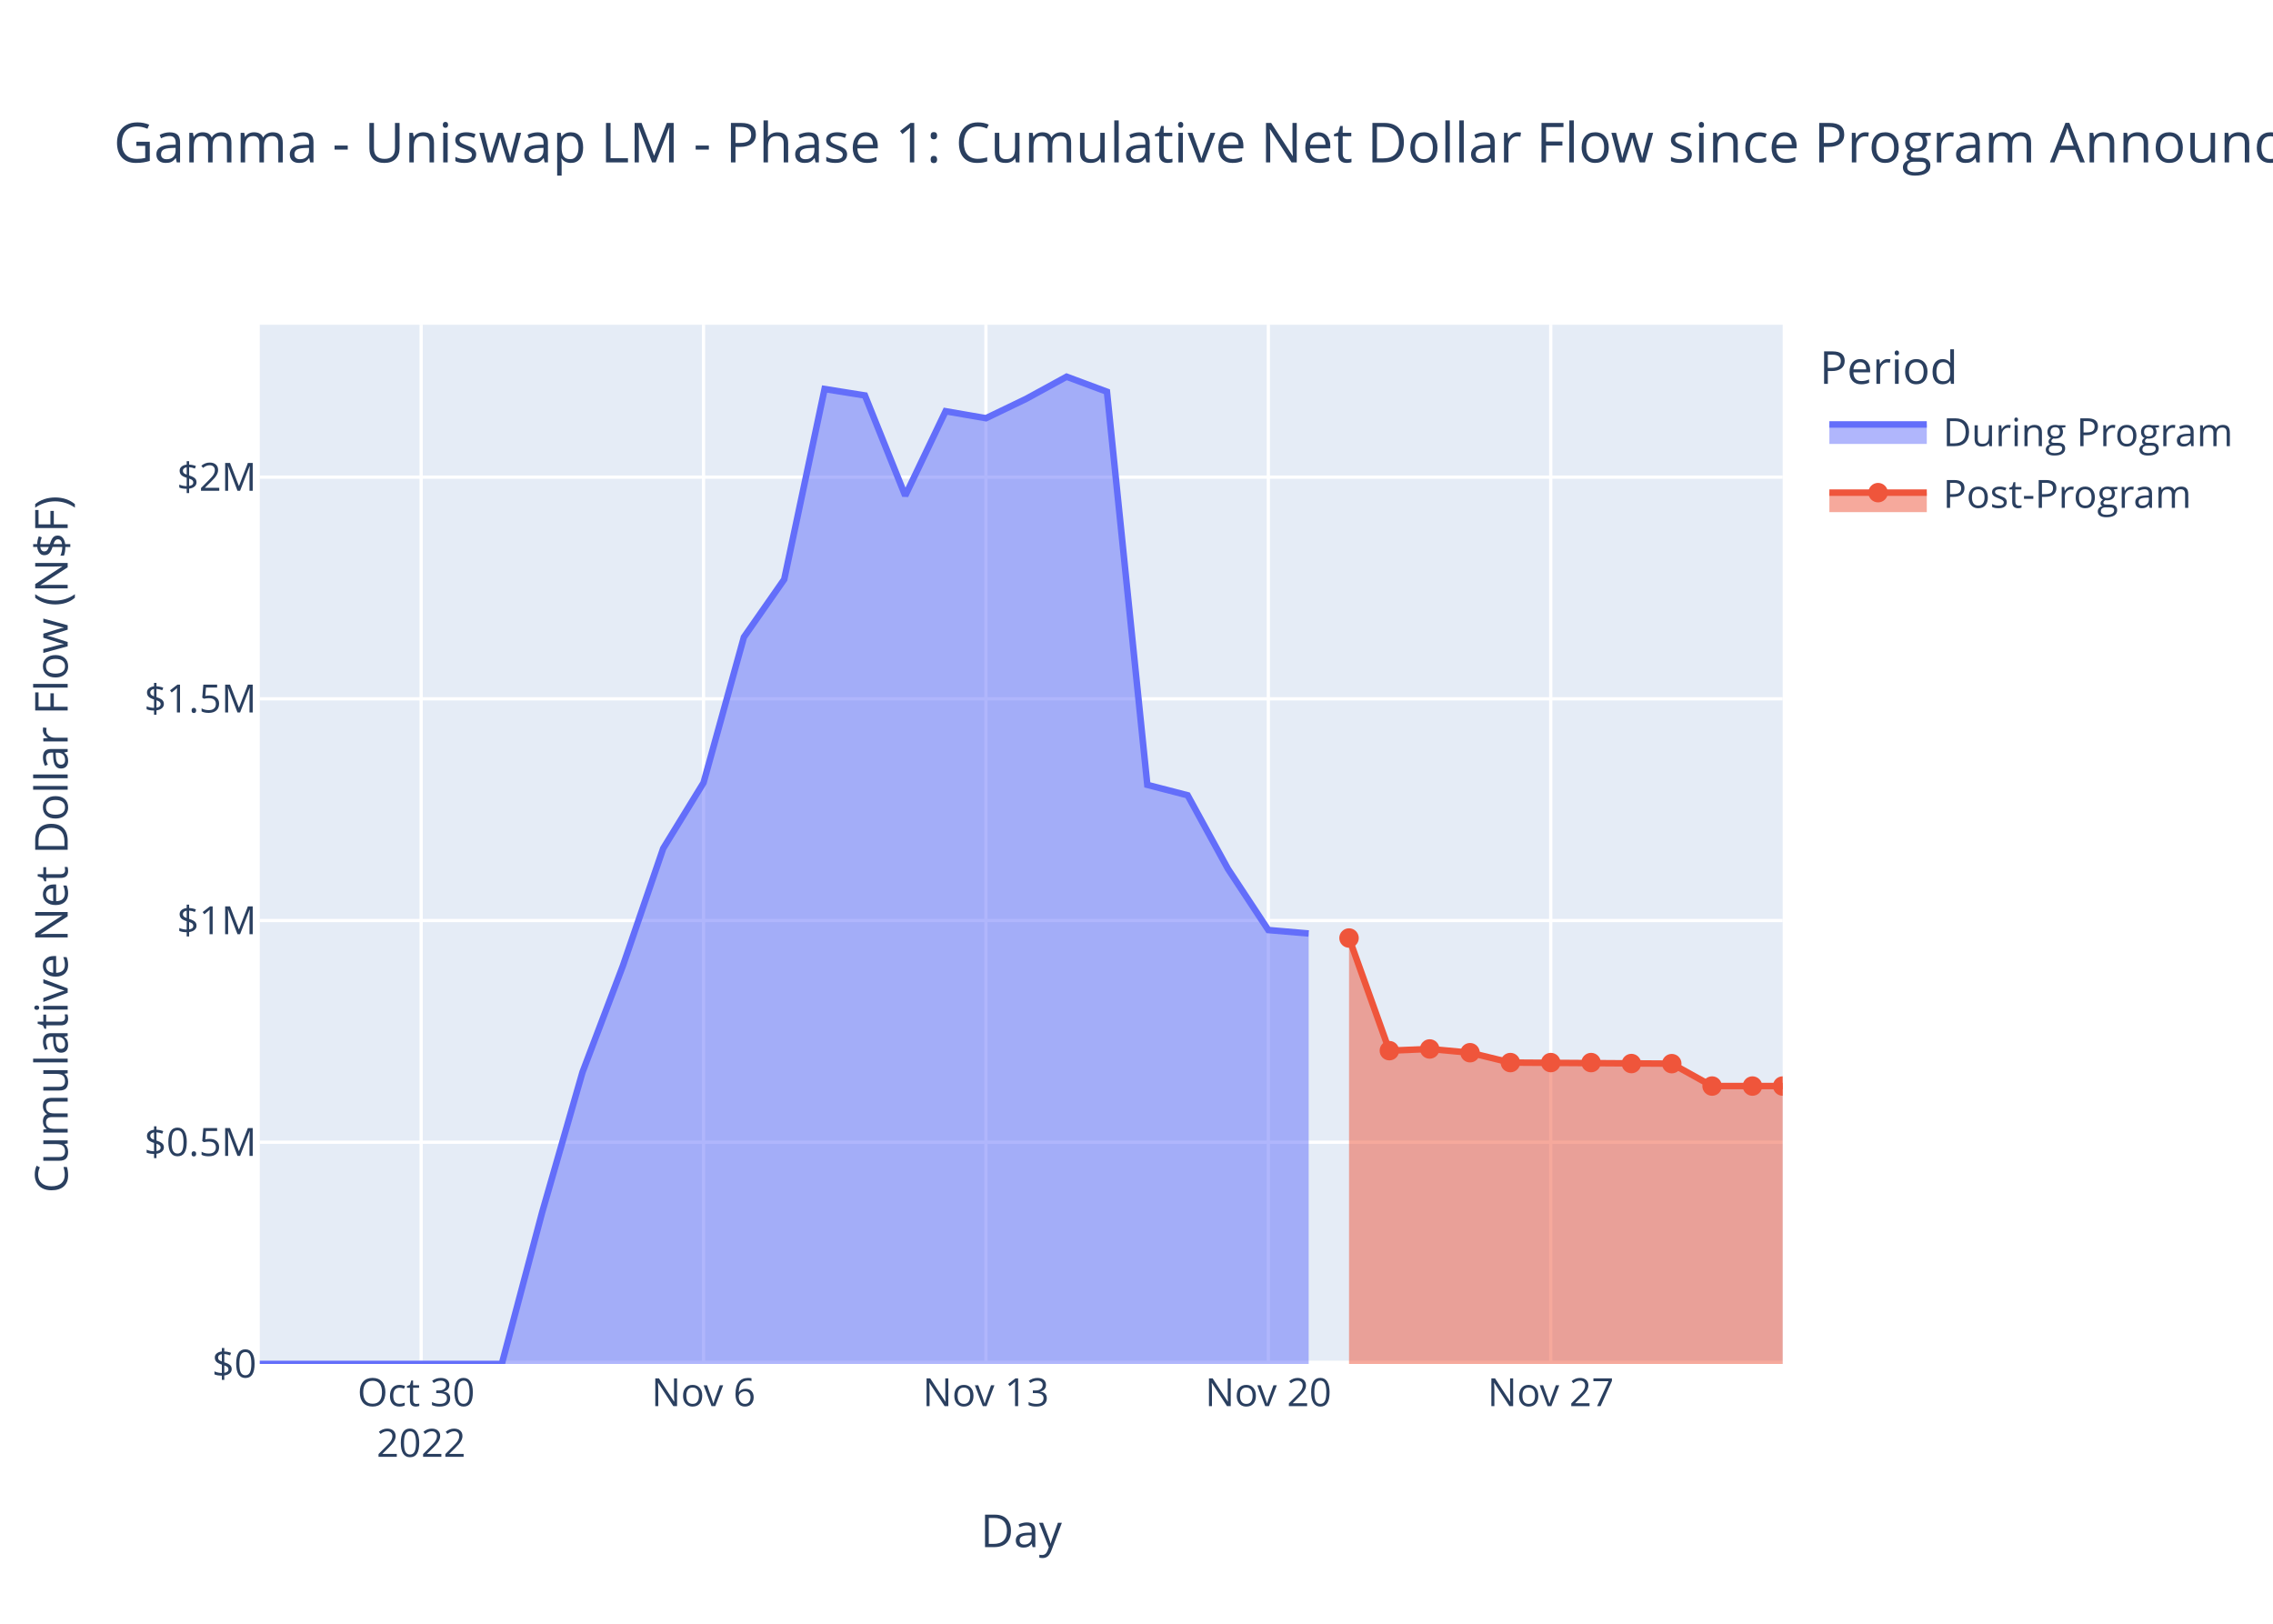
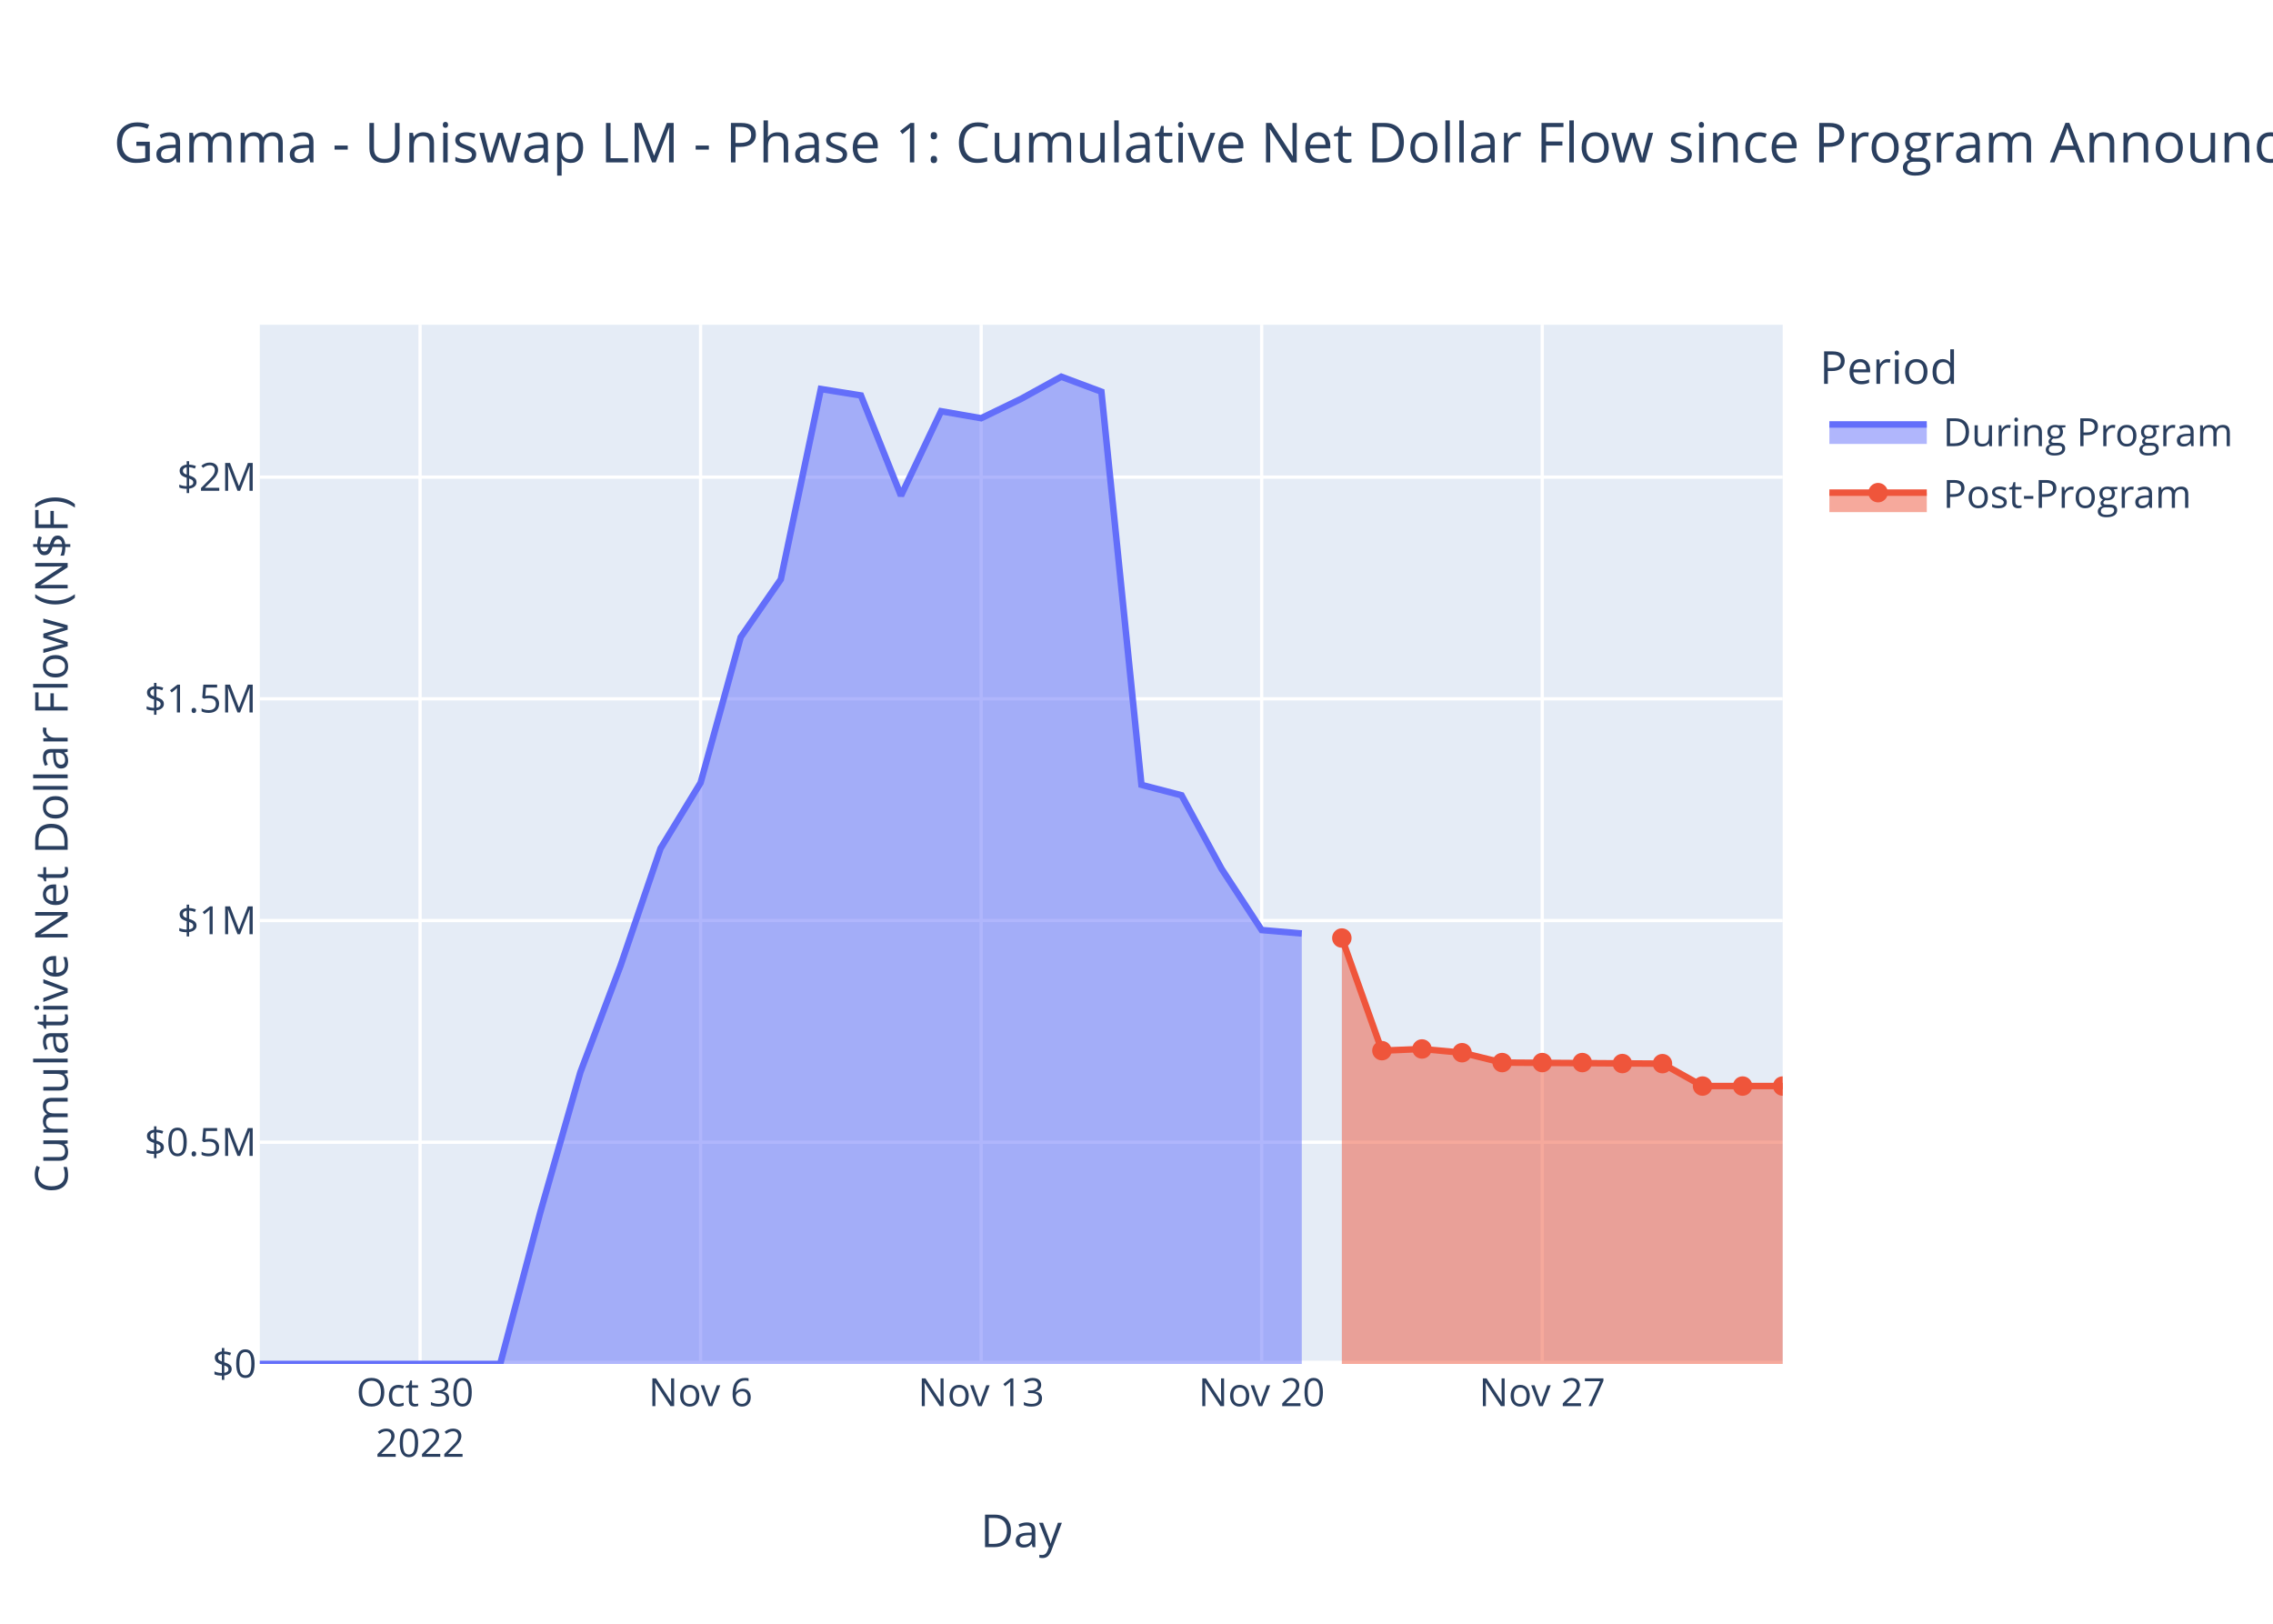
<svg xmlns="http://www.w3.org/2000/svg" class="main-svg" width="700" height="500" style="" viewBox="0 0 700 500">
  <rect x="0" y="0" width="700" height="500" style="fill: rgb(255, 255, 255); fill-opacity: 1;" />
-   <defs id="defs-610146">
+   <defs id="defs-99afcf">
    <g class="clips">
-       <clipPath id="clip610146xyplot" class="plotclip">
+       <clipPath id="clip99afcfxyplot" class="plotclip">
        <rect width="469" height="320" />
      </clipPath>
-       <clipPath class="axesclip" id="clip610146x">
+       <clipPath class="axesclip" id="clip99afcfx">
        <rect x="80" y="0" width="469" height="500" />
      </clipPath>
-       <clipPath class="axesclip" id="clip610146y">
+       <clipPath class="axesclip" id="clip99afcfy">
        <rect x="0" y="100" width="700" height="320" />
      </clipPath>
-       <clipPath class="axesclip" id="clip610146xy">
+       <clipPath class="axesclip" id="clip99afcfxy">
        <rect x="80" y="100" width="469" height="320" />
      </clipPath>
    </g>
    <g class="gradients" />
    <g class="patterns" />
  </defs>
  <g class="bglayer">
    <rect class="bg" x="80" y="100" width="469" height="320" style="fill: rgb(229, 236, 246); fill-opacity: 1; stroke-width: 0;" />
  </g>
  <g class="layer-below">
    <g class="imagelayer" />
    <g class="shapelayer" />
  </g>
  <g class="cartesianlayer">
    <g class="subplot xy">
      <g class="layer-subplot">
        <g class="shapelayer" />
        <g class="imagelayer" />
      </g>
      <g class="minor-gridlayer">
        <g class="x" />
        <g class="y" />
      </g>
      <g class="gridlayer">
        <g class="x">
-           <path class="xgrid crisp" transform="translate(129.7,0)" d="M0,100v320" style="stroke: rgb(255, 255, 255); stroke-opacity: 1; stroke-width: 1px;" />
-           <path class="xgrid crisp" transform="translate(216.66,0)" d="M0,100v320" style="stroke: rgb(255, 255, 255); stroke-opacity: 1; stroke-width: 1px;" />
-           <path class="xgrid crisp" transform="translate(303.63,0)" d="M0,100v320" style="stroke: rgb(255, 255, 255); stroke-opacity: 1; stroke-width: 1px;" />
-           <path class="xgrid crisp" transform="translate(390.6,0)" d="M0,100v320" style="stroke: rgb(255, 255, 255); stroke-opacity: 1; stroke-width: 1px;" />
-           <path class="xgrid crisp" transform="translate(477.57,0)" d="M0,100v320" style="stroke: rgb(255, 255, 255); stroke-opacity: 1; stroke-width: 1px;" />
+           <path class="xgrid crisp" transform="translate(129.37,0)" d="M0,100v320" style="stroke: rgb(255, 255, 255); stroke-opacity: 1; stroke-width: 1px;" />
+           <path class="xgrid crisp" transform="translate(215.76,0)" d="M0,100v320" style="stroke: rgb(255, 255, 255); stroke-opacity: 1; stroke-width: 1px;" />
+           <path class="xgrid crisp" transform="translate(302.16,0)" d="M0,100v320" style="stroke: rgb(255, 255, 255); stroke-opacity: 1; stroke-width: 1px;" />
+           <path class="xgrid crisp" transform="translate(388.55,0)" d="M0,100v320" style="stroke: rgb(255, 255, 255); stroke-opacity: 1; stroke-width: 1px;" />
+           <path class="xgrid crisp" transform="translate(474.95,0)" d="M0,100v320" style="stroke: rgb(255, 255, 255); stroke-opacity: 1; stroke-width: 1px;" />
        </g>
        <g class="y">
          <path class="ygrid crisp" transform="translate(0,351.73)" d="M80,0h469" style="stroke: rgb(255, 255, 255); stroke-opacity: 1; stroke-width: 1px;" />
          <path class="ygrid crisp" transform="translate(0,283.46)" d="M80,0h469" style="stroke: rgb(255, 255, 255); stroke-opacity: 1; stroke-width: 1px;" />
          <path class="ygrid crisp" transform="translate(0,215.19)" d="M80,0h469" style="stroke: rgb(255, 255, 255); stroke-opacity: 1; stroke-width: 1px;" />
          <path class="ygrid crisp" transform="translate(0,146.92)" d="M80,0h469" style="stroke: rgb(255, 255, 255); stroke-opacity: 1; stroke-width: 1px;" />
        </g>
      </g>
      <g class="zerolinelayer">
        <path class="yzl zl crisp" transform="translate(0,420)" d="M80,0h469" style="stroke: rgb(255, 255, 255); stroke-opacity: 1; stroke-width: 2px;" />
      </g>
      <path class="xlines-below" />
      <path class="ylines-below" />
      <g class="overlines-below" />
      <g class="xaxislayer-below" />
      <g class="yaxislayer-below" />
      <g class="overaxes-below" />
-       <g class="plot" transform="translate(80,100)" clip-path="url(#clip610146xyplot)">
+       <g class="plot" transform="translate(80,100)" clip-path="url(#clip99afcfxyplot)">
        <g class="scatterlayer mlayer">
-           <g class="trace scatter trace23c15c" style="stroke-miterlimit: 2;">
+           <g class="trace scatter tracee98ca7" style="stroke-miterlimit: 2;">
            <g class="fills">
              <g>
-                 <path class="js-fill" d="M323.02,320L0,320L0,320L74.54,319.99L86.97,273.28L99.39,230.15L111.82,197.42L124.24,161.26L136.66,141.03L149.09,96.21L161.51,78.41L173.94,19.79L186.36,21.77L198.78,52.63L211.21,26.63L223.63,28.78L236.05,22.8L248.48,16L260.9,20.62L273.33,141.68L285.75,144.89L298.17,167.56L310.6,186.39L323.02,187.45" style="fill: rgb(99, 110, 250); fill-opacity: 0.5; stroke-width: 0;" />
+                 <path class="js-fill" d="M320.9,320L0,320L0,320L74.05,319.99L86.4,273.28L98.74,230.15L111.08,197.42L123.42,161.26L135.76,141.03L148.11,96.21L160.45,78.41L172.79,19.79L185.13,21.77L197.47,52.63L209.82,26.63L222.16,28.78L234.5,22.8L246.84,16L259.19,20.62L271.53,141.68L283.87,144.89L296.21,167.56L308.55,186.39L320.9,187.45" style="fill: rgb(99, 110, 250); fill-opacity: 0.5; stroke-width: 0;" />
              </g>
            </g>
            <g class="errorbars" />
            <g class="lines">
-               <path class="js-line" d="M0,320L74.54,319.99L86.97,273.28L99.39,230.15L111.82,197.42L124.24,161.26L136.66,141.03L149.09,96.21L161.51,78.41L173.94,19.79L186.36,21.77L198.78,52.63L211.21,26.63L223.63,28.78L236.05,22.8L248.48,16L260.9,20.62L273.33,141.68L285.75,144.89L298.17,167.56L310.6,186.39L323.02,187.45" style="vector-effect: non-scaling-stroke; fill: none; stroke: rgb(99, 110, 250); stroke-opacity: 1; stroke-width: 2px; opacity: 1;" />
+               <path class="js-line" d="M0,320L74.05,319.99L86.4,273.28L98.74,230.15L111.08,197.42L123.42,161.26L135.76,141.03L148.11,96.21L160.45,78.41L172.79,19.79L185.13,21.77L197.47,52.63L209.82,26.63L222.16,28.78L234.5,22.8L246.84,16L259.19,20.62L271.53,141.68L283.87,144.89L296.21,167.56L308.55,186.39L320.9,187.45" style="vector-effect: non-scaling-stroke; fill: none; stroke: rgb(99, 110, 250); stroke-opacity: 1; stroke-width: 2px; opacity: 1;" />
            </g>
            <g class="points" />
            <g class="text" />
          </g>
-           <g class="trace scatter trace885b00" style="stroke-miterlimit: 2;">
+           <g class="trace scatter trace9f5df1" style="stroke-miterlimit: 2;">
            <g class="fills">
              <g>
-                 <path class="js-fill" d="M469,320L335.45,320L335.45,188.85L347.87,223.53L360.29,223.01L372.72,224.16L385.14,227.2L434.84,227.53L447.26,234.43L469,234.43" style="fill: rgb(239, 85, 59); fill-opacity: 0.5; stroke-width: 0;" />
+                 <path class="js-fill" d="M469,320L333.24,320L333.24,188.85L345.58,223.53L357.92,223.01L370.26,224.16L382.61,227.2L431.98,227.53L444.32,234.43L469,234.43" style="fill: rgb(239, 85, 59); fill-opacity: 0.5; stroke-width: 0;" />
              </g>
            </g>
            <g class="errorbars" />
            <g class="lines">
-               <path class="js-line" d="M335.45,188.85L347.87,223.53L360.29,223.01L372.72,224.16L385.14,227.2L434.84,227.53L447.26,234.43L469,234.43" style="vector-effect: non-scaling-stroke; fill: none; stroke: rgb(239, 85, 59); stroke-opacity: 1; stroke-width: 2px; opacity: 1;" />
+               <path class="js-line" d="M333.24,188.85L345.58,223.53L357.92,223.01L370.26,224.16L382.61,227.2L431.98,227.53L444.32,234.43L469,234.43" style="vector-effect: non-scaling-stroke; fill: none; stroke: rgb(239, 85, 59); stroke-opacity: 1; stroke-width: 2px; opacity: 1;" />
            </g>
            <g class="points">
-               <path class="point" transform="translate(335.45,188.85)" d="M3,0A3,3 0 1,1 0,-3A3,3 0 0,1 3,0Z" style="opacity: 1; stroke-width: 0px; fill: rgb(239, 85, 59); fill-opacity: 1;" />
-               <path class="point" transform="translate(347.87,223.53)" d="M3,0A3,3 0 1,1 0,-3A3,3 0 0,1 3,0Z" style="opacity: 1; stroke-width: 0px; fill: rgb(239, 85, 59); fill-opacity: 1;" />
-               <path class="point" transform="translate(360.29,223.01)" d="M3,0A3,3 0 1,1 0,-3A3,3 0 0,1 3,0Z" style="opacity: 1; stroke-width: 0px; fill: rgb(239, 85, 59); fill-opacity: 1;" />
-               <path class="point" transform="translate(372.72,224.16)" d="M3,0A3,3 0 1,1 0,-3A3,3 0 0,1 3,0Z" style="opacity: 1; stroke-width: 0px; fill: rgb(239, 85, 59); fill-opacity: 1;" />
-               <path class="point" transform="translate(385.14,227.2)" d="M3,0A3,3 0 1,1 0,-3A3,3 0 0,1 3,0Z" style="opacity: 1; stroke-width: 0px; fill: rgb(239, 85, 59); fill-opacity: 1;" />
-               <path class="point" transform="translate(397.57,227.2)" d="M3,0A3,3 0 1,1 0,-3A3,3 0 0,1 3,0Z" style="opacity: 1; stroke-width: 0px; fill: rgb(239, 85, 59); fill-opacity: 1;" />
-               <path class="point" transform="translate(409.99,227.2)" d="M3,0A3,3 0 1,1 0,-3A3,3 0 0,1 3,0Z" style="opacity: 1; stroke-width: 0px; fill: rgb(239, 85, 59); fill-opacity: 1;" />
-               <path class="point" transform="translate(422.41,227.5)" d="M3,0A3,3 0 1,1 0,-3A3,3 0 0,1 3,0Z" style="opacity: 1; stroke-width: 0px; fill: rgb(239, 85, 59); fill-opacity: 1;" />
-               <path class="point" transform="translate(434.84,227.53)" d="M3,0A3,3 0 1,1 0,-3A3,3 0 0,1 3,0Z" style="opacity: 1; stroke-width: 0px; fill: rgb(239, 85, 59); fill-opacity: 1;" />
-               <path class="point" transform="translate(447.26,234.43)" d="M3,0A3,3 0 1,1 0,-3A3,3 0 0,1 3,0Z" style="opacity: 1; stroke-width: 0px; fill: rgb(239, 85, 59); fill-opacity: 1;" />
-               <path class="point" transform="translate(459.69,234.43)" d="M3,0A3,3 0 1,1 0,-3A3,3 0 0,1 3,0Z" style="opacity: 1; stroke-width: 0px; fill: rgb(239, 85, 59); fill-opacity: 1;" />
+               <path class="point" transform="translate(333.24,188.85)" d="M3,0A3,3 0 1,1 0,-3A3,3 0 0,1 3,0Z" style="opacity: 1; stroke-width: 0px; fill: rgb(239, 85, 59); fill-opacity: 1;" />
+               <path class="point" transform="translate(345.58,223.53)" d="M3,0A3,3 0 1,1 0,-3A3,3 0 0,1 3,0Z" style="opacity: 1; stroke-width: 0px; fill: rgb(239, 85, 59); fill-opacity: 1;" />
+               <path class="point" transform="translate(357.92,223.01)" d="M3,0A3,3 0 1,1 0,-3A3,3 0 0,1 3,0Z" style="opacity: 1; stroke-width: 0px; fill: rgb(239, 85, 59); fill-opacity: 1;" />
+               <path class="point" transform="translate(370.26,224.16)" d="M3,0A3,3 0 1,1 0,-3A3,3 0 0,1 3,0Z" style="opacity: 1; stroke-width: 0px; fill: rgb(239, 85, 59); fill-opacity: 1;" />
+               <path class="point" transform="translate(382.61,227.2)" d="M3,0A3,3 0 1,1 0,-3A3,3 0 0,1 3,0Z" style="opacity: 1; stroke-width: 0px; fill: rgb(239, 85, 59); fill-opacity: 1;" />
+               <path class="point" transform="translate(394.95,227.2)" d="M3,0A3,3 0 1,1 0,-3A3,3 0 0,1 3,0Z" style="opacity: 1; stroke-width: 0px; fill: rgb(239, 85, 59); fill-opacity: 1;" />
+               <path class="point" transform="translate(407.29,227.2)" d="M3,0A3,3 0 1,1 0,-3A3,3 0 0,1 3,0Z" style="opacity: 1; stroke-width: 0px; fill: rgb(239, 85, 59); fill-opacity: 1;" />
+               <path class="point" transform="translate(419.63,227.5)" d="M3,0A3,3 0 1,1 0,-3A3,3 0 0,1 3,0Z" style="opacity: 1; stroke-width: 0px; fill: rgb(239, 85, 59); fill-opacity: 1;" />
+               <path class="point" transform="translate(431.98,227.53)" d="M3,0A3,3 0 1,1 0,-3A3,3 0 0,1 3,0Z" style="opacity: 1; stroke-width: 0px; fill: rgb(239, 85, 59); fill-opacity: 1;" />
+               <path class="point" transform="translate(444.32,234.43)" d="M3,0A3,3 0 1,1 0,-3A3,3 0 0,1 3,0Z" style="opacity: 1; stroke-width: 0px; fill: rgb(239, 85, 59); fill-opacity: 1;" />
+               <path class="point" transform="translate(456.66,234.43)" d="M3,0A3,3 0 1,1 0,-3A3,3 0 0,1 3,0Z" style="opacity: 1; stroke-width: 0px; fill: rgb(239, 85, 59); fill-opacity: 1;" />
              <path class="point" transform="translate(469,234.43)" d="M3,0A3,3 0 1,1 0,-3A3,3 0 0,1 3,0Z" style="opacity: 1; stroke-width: 0px; fill: rgb(239, 85, 59); fill-opacity: 1;" />
            </g>
            <g class="text" />
          </g>
        </g>
      </g>
      <g class="overplot" />
      <path class="xlines-above crisp" d="M0,0" style="fill: none;" />
      <path class="ylines-above crisp" d="M0,0" style="fill: none;" />
      <g class="overlines-above" />
      <g class="xaxislayer-above">
        <g class="xtick">
-           <text text-anchor="middle" x="0" y="433" transform="translate(129.7,0)" style="font-family: 'Open Sans', verdana, arial, sans-serif; font-size: 12px; fill: rgb(42, 63, 95); fill-opacity: 1; white-space: pre; opacity: 1;">
+           <text text-anchor="middle" x="0" y="433" transform="translate(129.37,0)" style="font-family: 'Open Sans', verdana, arial, sans-serif; font-size: 12px; fill: rgb(42, 63, 95); fill-opacity: 1; white-space: pre; opacity: 1;">
            <tspan class="line" dy="0em" x="0" y="433">Oct 30</tspan>
            <tspan class="line" dy="1.3em" x="0" y="433">2022</tspan>
          </text>
        </g>
        <g class="xtick">
-           <text text-anchor="middle" x="0" y="433" style="font-family: 'Open Sans', verdana, arial, sans-serif; font-size: 12px; fill: rgb(42, 63, 95); fill-opacity: 1; white-space: pre; opacity: 1;" transform="translate(216.66,0)">Nov 6</text>
-         </g>
-         <g class="xtick">
-           <text text-anchor="middle" x="0" y="433" style="font-family: 'Open Sans', verdana, arial, sans-serif; font-size: 12px; fill: rgb(42, 63, 95); fill-opacity: 1; white-space: pre; opacity: 1;" transform="translate(303.63,0)">Nov 13</text>
-         </g>
-         <g class="xtick">
-           <text text-anchor="middle" x="0" y="433" style="font-family: 'Open Sans', verdana, arial, sans-serif; font-size: 12px; fill: rgb(42, 63, 95); fill-opacity: 1; white-space: pre; opacity: 1;" transform="translate(390.6,0)">Nov 20</text>
-         </g>
-         <g class="xtick">
-           <text text-anchor="middle" x="0" y="433" style="font-family: 'Open Sans', verdana, arial, sans-serif; font-size: 12px; fill: rgb(42, 63, 95); fill-opacity: 1; white-space: pre; opacity: 1;" transform="translate(477.57,0)">Nov 27</text>
+           <text text-anchor="middle" x="0" y="433" style="font-family: 'Open Sans', verdana, arial, sans-serif; font-size: 12px; fill: rgb(42, 63, 95); fill-opacity: 1; white-space: pre; opacity: 1;" transform="translate(215.76,0)">Nov 6</text>
+         </g>
+         <g class="xtick">
+           <text text-anchor="middle" x="0" y="433" style="font-family: 'Open Sans', verdana, arial, sans-serif; font-size: 12px; fill: rgb(42, 63, 95); fill-opacity: 1; white-space: pre; opacity: 1;" transform="translate(302.16,0)">Nov 13</text>
+         </g>
+         <g class="xtick">
+           <text text-anchor="middle" x="0" y="433" style="font-family: 'Open Sans', verdana, arial, sans-serif; font-size: 12px; fill: rgb(42, 63, 95); fill-opacity: 1; white-space: pre; opacity: 1;" transform="translate(388.55,0)">Nov 20</text>
+         </g>
+         <g class="xtick">
+           <text text-anchor="middle" x="0" y="433" style="font-family: 'Open Sans', verdana, arial, sans-serif; font-size: 12px; fill: rgb(42, 63, 95); fill-opacity: 1; white-space: pre; opacity: 1;" transform="translate(474.95,0)">Nov 27</text>
        </g>
      </g>
      <g class="yaxislayer-above">
        <g class="ytick">
          <text text-anchor="end" x="79" y="4.2" transform="translate(0,420)" style="font-family: 'Open Sans', verdana, arial, sans-serif; font-size: 12px; fill: rgb(42, 63, 95); fill-opacity: 1; white-space: pre; opacity: 1;">$0</text>
        </g>
        <g class="ytick">
          <text text-anchor="end" x="79" y="4.2" style="font-family: 'Open Sans', verdana, arial, sans-serif; font-size: 12px; fill: rgb(42, 63, 95); fill-opacity: 1; white-space: pre; opacity: 1;" transform="translate(0,351.73)">$0.5M</text>
        </g>
        <g class="ytick">
          <text text-anchor="end" x="79" y="4.2" style="font-family: 'Open Sans', verdana, arial, sans-serif; font-size: 12px; fill: rgb(42, 63, 95); fill-opacity: 1; white-space: pre; opacity: 1;" transform="translate(0,283.46)">$1M</text>
        </g>
        <g class="ytick">
          <text text-anchor="end" x="79" y="4.2" style="font-family: 'Open Sans', verdana, arial, sans-serif; font-size: 12px; fill: rgb(42, 63, 95); fill-opacity: 1; white-space: pre; opacity: 1;" transform="translate(0,215.19)">$1.5M</text>
        </g>
        <g class="ytick">
          <text text-anchor="end" x="79" y="4.2" style="font-family: 'Open Sans', verdana, arial, sans-serif; font-size: 12px; fill: rgb(42, 63, 95); fill-opacity: 1; white-space: pre; opacity: 1;" transform="translate(0,146.92)">$2M</text>
        </g>
      </g>
      <g class="overaxes-above" />
    </g>
  </g>
  <g class="polarlayer" />
  <g class="smithlayer" />
  <g class="ternarylayer" />
  <g class="geolayer" />
  <g class="funnelarealayer" />
  <g class="pielayer" />
  <g class="iciclelayer" />
  <g class="treemaplayer" />
  <g class="sunburstlayer" />
  <g class="glimages" />
-   <defs id="topdefs-610146">
+   <defs id="topdefs-99afcf">
    <g class="clips" />
-     <clipPath id="legend610146">
+     <clipPath id="legend99afcf">
      <rect width="130" height="67" x="0" y="0" />
    </clipPath>
  </defs>
  <g class="layer-above">
    <g class="imagelayer" />
    <g class="shapelayer" />
  </g>
  <g class="infolayer">
    <g class="legend" pointer-events="all" transform="translate(558.38,100)">
      <rect class="bg" shape-rendering="crispEdges" width="130" height="67" x="0" y="0" style="stroke: rgb(68, 68, 68); stroke-opacity: 1; fill: rgb(255, 255, 255); fill-opacity: 1; stroke-width: 0px;" />
-       <g class="scrollbox" transform="" clip-path="url(#legend610146)">
+       <g class="scrollbox" transform="" clip-path="url(#legend99afcf)">
        <text class="legendtitletext" text-anchor="start" x="2" y="18.2" style="font-family: 'Open Sans', verdana, arial, sans-serif; font-size: 14px; fill: rgb(42, 63, 95); fill-opacity: 1; white-space: pre;">Period</text>
        <g class="groups">
          <g class="traces" transform="translate(0,32.7)" style="opacity: 1;">
            <text class="legendtext" text-anchor="start" x="40" y="4.68" style="font-family: 'Open Sans', verdana, arial, sans-serif; font-size: 12px; fill: rgb(42, 63, 95); fill-opacity: 1; white-space: pre;">During Program</text>
            <g class="layers">
              <g class="legendfill">
                <path class="js-fill" d="M5,-2h30v6h-30z" style="stroke-width: 0; fill: rgb(99, 110, 250); fill-opacity: 0.5;" />
              </g>
              <g class="legendlines">
                <path class="js-line" d="M5,-2h30" style="fill: none; stroke: rgb(99, 110, 250); stroke-opacity: 1; stroke-width: 2px;" />
              </g>
              <g class="legendsymbols">
                <g class="legendpoints" />
              </g>
            </g>
            <rect class="legendtoggle" x="0" y="-9.5" width="124.703" height="19" style="fill: rgb(0, 0, 0); fill-opacity: 0;" />
          </g>
          <g class="traces" transform="translate(0,51.7)" style="opacity: 1;">
            <text class="legendtext" text-anchor="start" x="40" y="4.68" style="font-family: 'Open Sans', verdana, arial, sans-serif; font-size: 12px; fill: rgb(42, 63, 95); fill-opacity: 1; white-space: pre;">Post-Program</text>
            <g class="layers">
              <g class="legendfill">
                <path class="js-fill" d="M5,0h30v6h-30z" style="stroke-width: 0; fill: rgb(239, 85, 59); fill-opacity: 0.5;" />
              </g>
              <g class="legendlines">
                <path class="js-line" d="M5,0h30" style="fill: none; stroke: rgb(239, 85, 59); stroke-opacity: 1; stroke-width: 2px;" />
              </g>
              <g class="legendsymbols">
                <g class="legendpoints">
                  <path class="scatterpts" transform="translate(20,0)" d="M3,0A3,3 0 1,1 0,-3A3,3 0 0,1 3,0Z" style="opacity: 1; stroke-width: 0px; fill: rgb(239, 85, 59); fill-opacity: 1;" />
                </g>
              </g>
            </g>
            <rect class="legendtoggle" x="0" y="-9.5" width="124.703" height="19" style="fill: rgb(0, 0, 0); fill-opacity: 0;" />
          </g>
        </g>
      </g>
      <rect class="scrollbar" rx="20" ry="3" width="0" height="0" x="0" y="0" style="fill: rgb(128, 139, 164); fill-opacity: 1;" />
    </g>
    <g class="g-gtitle">
      <text class="gtitle" x="35" y="50" text-anchor="start" dy="0em" style="font-family: 'Open Sans', verdana, arial, sans-serif; font-size: 17px; fill: rgb(42, 63, 95); opacity: 1; font-weight: normal; white-space: pre;">Gamma - Uniswap LM - Phase 1: Cumulative Net Dollar Flow since Program Announcement</text>
    </g>
    <g class="g-xtitle">
      <text class="xtitle" x="314.5" y="476.409" text-anchor="middle" style="font-family: 'Open Sans', verdana, arial, sans-serif; font-size: 14px; fill: rgb(42, 63, 95); opacity: 1; font-weight: normal; white-space: pre;">Day</text>
    </g>
    <g class="g-ytitle">
      <text class="ytitle" transform="rotate(-90,20.84063,260)" x="20.841" y="260" text-anchor="middle" style="font-family: 'Open Sans', verdana, arial, sans-serif; font-size: 14px; fill: rgb(42, 63, 95); opacity: 1; font-weight: normal; white-space: pre;">Cumulative Net Dollar Flow (N$F)</text>
    </g>
  </g>
</svg>
